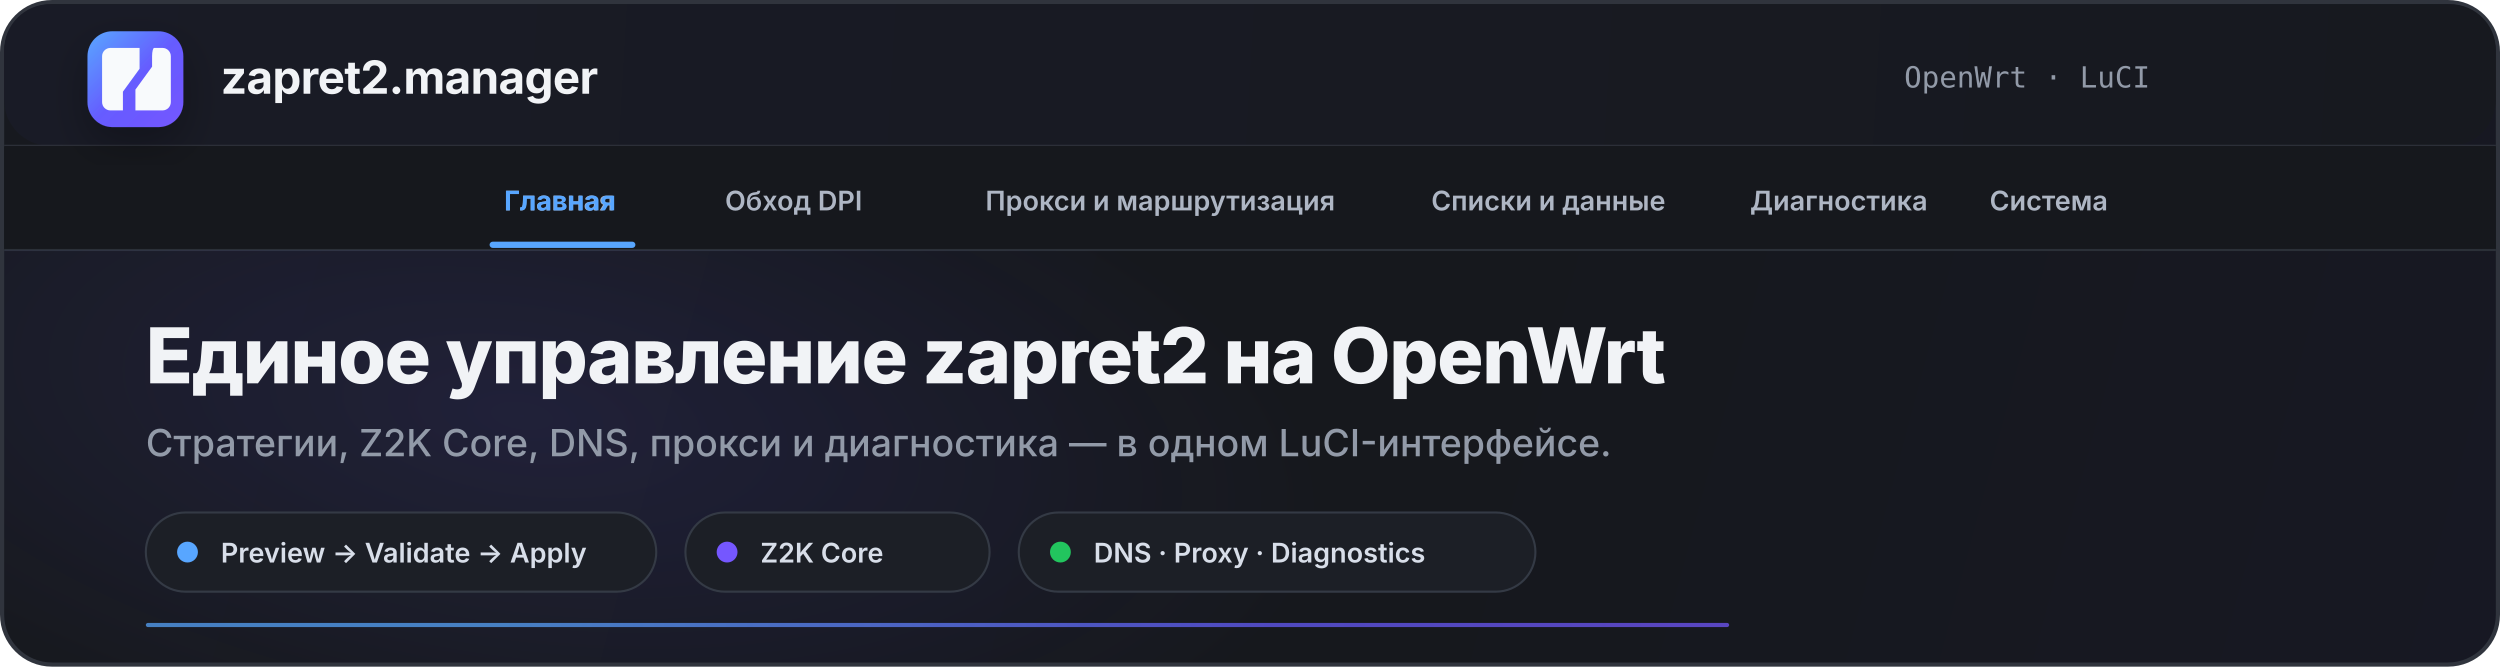
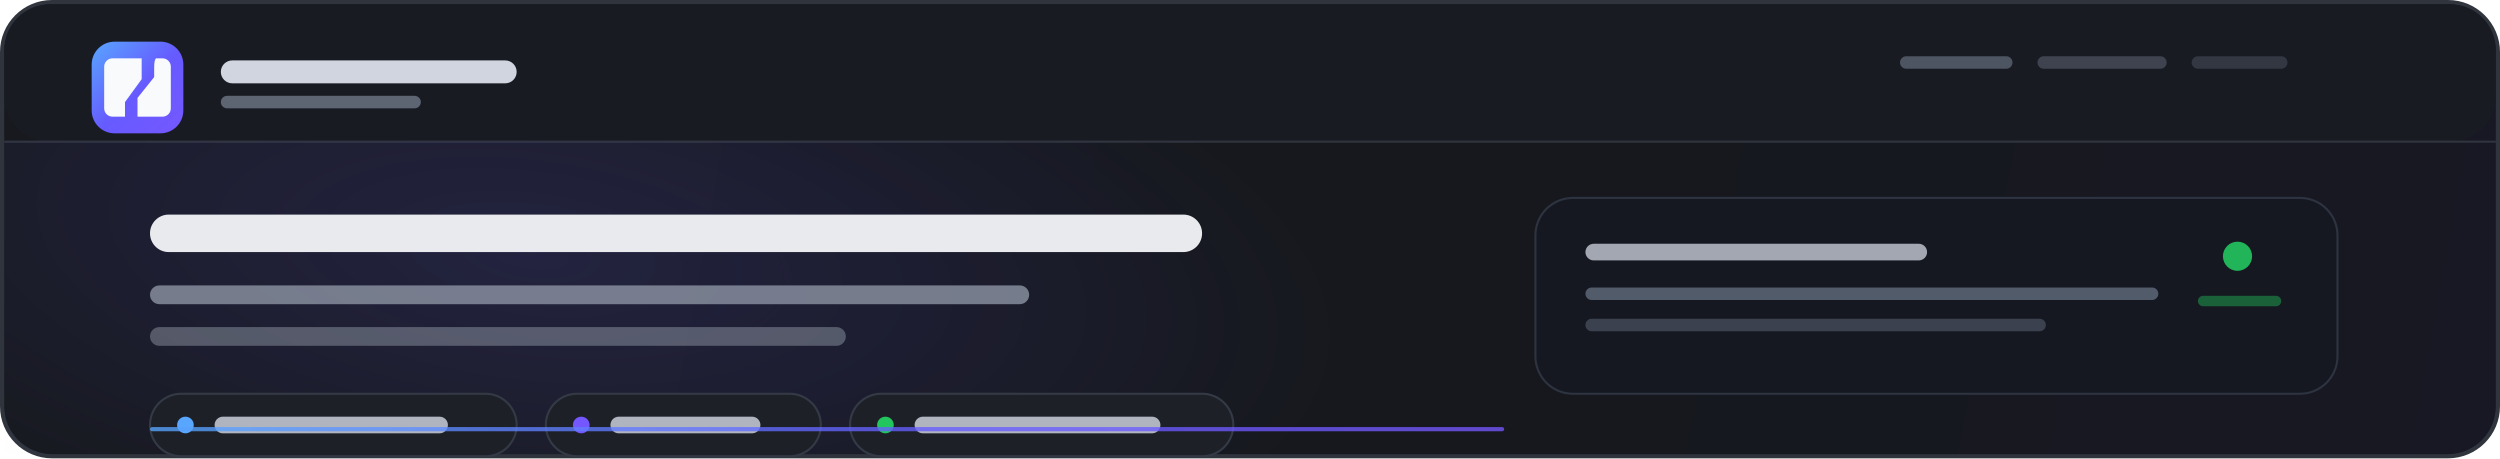
- <svg xmlns="http://www.w3.org/2000/svg" width="1200" height="320" viewBox="0 0 1200 320" role="img" aria-labelledby="title desc">
+ <svg xmlns="http://www.w3.org/2000/svg" width="1200" height="220" viewBox="0 0 1200 220" role="img" aria-labelledby="title desc">
  <defs>
-     <linearGradient id="shell" x1="0" y1="0" x2="1200" y2="320" gradientUnits="userSpaceOnUse">
-       <stop offset="0" stop-color="#17191F" />
+     <linearGradient id="shell" x1="0" y1="0" x2="1200" y2="220" gradientUnits="userSpaceOnUse">
+       <stop stop-color="#17191F" />
      <stop offset="0.58" stop-color="#16181D" />
      <stop offset="1" stop-color="#171823" />
    </linearGradient>
-     <linearGradient id="topbar" x1="0" y1="0" x2="1200" y2="70" gradientUnits="userSpaceOnUse">
-       <stop stop-color="#191B26" />
-       <stop offset="1" stop-color="#17191F" />
-     </linearGradient>
-     <linearGradient id="iconBg" x1="42" y1="16" x2="88" y2="62" gradientUnits="userSpaceOnUse">
+     <linearGradient id="icon" x1="0" y1="0" x2="1" y2="1">
      <stop stop-color="#58A6FF" />
-       <stop offset="0.5" stop-color="#665BFF" />
+       <stop offset="0.52" stop-color="#665BFF" />
      <stop offset="1" stop-color="#7557FF" />
    </linearGradient>
-     <linearGradient id="accentLine" x1="242" y1="0" x2="862" y2="0" gradientUnits="userSpaceOnUse">
+     <linearGradient id="accent" x1="0" y1="0" x2="1" y2="0">
      <stop stop-color="#58A6FF" />
-       <stop offset="0.6" stop-color="#665BFF" />
+       <stop offset="0.58" stop-color="#665BFF" />
      <stop offset="1" stop-color="#7557FF" />
    </linearGradient>
-     <radialGradient id="brandGlow" cx="0" cy="0" r="1" gradientTransform="translate(250 200) rotate(8) scale(390 170)" gradientUnits="userSpaceOnUse">
-       <stop stop-color="#665BFF" stop-opacity=".12" />
+     <radialGradient id="glow" cx="0" cy="0" r="1" gradientTransform="translate(255 122) rotate(7) scale(400 160)" gradientUnits="userSpaceOnUse">
+       <stop stop-color="#665BFF" stop-opacity=".15" />
      <stop offset="1" stop-color="#665BFF" stop-opacity="0" />
    </radialGradient>
-     <filter id="logoShadow" x="-40%" y="-40%" width="180%" height="180%">
-       <feDropShadow dx="0" dy="8" stdDeviation="10" flood-color="#000" flood-opacity=".28" />
-     </filter>
  </defs>
-   <rect x="1" y="1" width="1198" height="318" rx="24" fill="url(#shell)" stroke="#30343D" stroke-width="2" />
-   <rect x="2" y="2" width="1196" height="68" rx="22" fill="url(#topbar)" />
-   <path d="M2 70H1198" stroke="#30343D" />
-   <rect x="2" y="70" width="1196" height="50" fill="#16181D" />
-   <path d="M2 120H1198" stroke="#2B3038" />
-   <rect x="2" y="120" width="1196" height="198" rx="0" fill="url(#brandGlow)" />
-   <g filter="url(#logoShadow)">
-     <rect x="42" y="15" width="46" height="46" rx="12" fill="url(#iconBg)" />
-     <path d="M53 23H67V33L59 44V53H53C50.791 53 49 51.209 49 49V27C49 24.791 50.791 23 53 23Z" fill="#F8FAFC" />
-     <path d="M74 23H78C80.209 23 82 24.791 82 27V49C82 51.209 80.209 53 78 53H65V43L73 32V27C73 24.791 73.448 23 74 23Z" fill="#F8FAFC" />
+   <rect x="1" y="1" width="1198" height="218" rx="24" fill="url(#shell)" stroke="#30343D" stroke-width="2" />
+   <rect x="2" y="2" width="1196" height="66" rx="22" fill="#191B23" />
+   <path d="M2 68H1198" stroke="#30343D" />
+   <rect x="2" y="68" width="1196" height="150" fill="url(#glow)" />
+   <g transform="translate(44 20)">
+     <rect width="44" height="44" rx="11" fill="url(#icon)" />
+     <path d="M10 8H24V18L16 29V36H10C7.791 36 6 34.209 6 32V12C6 9.791 7.791 8 10 8Z" fill="#F8FAFC" />
+     <path d="M31 8H34C36.209 8 38 9.791 38 12V32C38 34.209 36.209 36 34 36H22V27L30 17V12C30 9.791 30.448 8 31 8Z" fill="#F8FAFC" />
  </g>
-   <text x="106" y="45" fill="#F1F3F6" font-family="Inter, ui-sans-serif, system-ui, -apple-system, Segoe UI, sans-serif" font-size="22" font-weight="720" letter-spacing="-.3">zapret2.manager</text>
-   <text x="1032" y="42" text-anchor="end" fill="#929AA8" font-family="SFMono-Regular, Consolas, ui-monospace, monospace" font-size="14">OpenWrt · LuCI</text>
-   <g font-family="Inter, ui-sans-serif, system-ui, -apple-system, Segoe UI, sans-serif" font-size="13" font-weight="620" fill="#AEB6C4">
-     <text x="242" y="101">Главная</text>
-     <text x="348" y="101">Обход DPI</text>
-     <text x="473" y="101">Прокси и маршрутизация</text>
-     <text x="687" y="101">Списки и данные</text>
-     <text x="840" y="101">Диагностика</text>
-     <text x="955" y="101">Система</text>
+   <g fill="#D9DEE8" opacity=".95">
+     <rect x="106" y="29" width="142" height="11" rx="5.5" />
+     <rect x="106" y="46" width="96" height="6" rx="3" fill="#7F8999" opacity=".7" />
  </g>
-   <text x="242" y="101" fill="#58A6FF" font-family="Inter, ui-sans-serif, system-ui, -apple-system, Segoe UI, sans-serif" font-size="13" font-weight="700">Главная</text>
-   <rect x="235" y="116" width="70" height="3" rx="1.5" fill="#58A6FF" />
-   <text x="70" y="184" fill="#F1F3F6" font-family="Inter, ui-sans-serif, system-ui, -apple-system, Segoe UI, sans-serif" font-size="37" font-weight="760" letter-spacing="-.6">Единое управление zapret2 на OpenWrt</text>
-   <text x="70" y="219" fill="#929AA8" font-family="Inter, ui-sans-serif, system-ui, -apple-system, Segoe UI, sans-serif" font-size="18" font-weight="500">Стратегии, Z2K Core, DNS, прокси и диагностика — в одном LuCI-интерфейсе.</text>
-   <g transform="translate(70 246)" font-family="Inter, ui-sans-serif, system-ui, -apple-system, Segoe UI, sans-serif" font-size="13" font-weight="620">
-     <rect width="245" height="38" rx="19" fill="#1C1F26" stroke="#343A45" />
-     <circle cx="20" cy="19" r="5" fill="#58A6FF" />
-     <text x="36" y="24" fill="#D8DEE9">Preview → Validate → Apply</text>
-     <rect x="259" width="146" height="38" rx="19" fill="#1C1F26" stroke="#343A45" />
-     <circle cx="279" cy="19" r="5" fill="#7557FF" />
-     <text x="295" y="24" fill="#D8DEE9">Z2K Core</text>
-     <rect x="419" width="248" height="38" rx="19" fill="#1C1F26" stroke="#343A45" />
-     <circle cx="439" cy="19" r="5" fill="#22C55E" />
-     <text x="455" y="24" fill="#D8DEE9">DNS · Proxy · Diagnostics</text>
+   <g transform="translate(912 27)">
+     <rect width="54" height="6" rx="3" fill="#5F6877" opacity=".75" />
+     <rect x="66" width="62" height="6" rx="3" fill="#5F6877" opacity=".52" />
+     <rect x="140" width="46" height="6" rx="3" fill="#5F6877" opacity=".36" />
  </g>
-   <rect x="70" y="299" width="760" height="2" rx="1" fill="url(#accentLine)" opacity=".72" />
+   <g transform="translate(72 103)">
+     <rect width="505" height="18" rx="9" fill="#F1F3F6" opacity=".96" />
+     <rect y="34" width="422" height="9" rx="4.5" fill="#929AA8" opacity=".76" />
+     <rect y="54" width="334" height="9" rx="4.5" fill="#929AA8" opacity=".48" />
+     <g transform="translate(0 86)">
+       <rect width="176" height="30" rx="15" fill="#1D2027" stroke="#343A45" />
+       <circle cx="17" cy="15" r="4" fill="#58A6FF" />
+       <rect x="31" y="11" width="112" height="8" rx="4" fill="#D8DEE9" opacity=".78" />
+       <rect x="190" width="132" height="30" rx="15" fill="#1D2027" stroke="#343A45" />
+       <circle cx="207" cy="15" r="4" fill="#7557FF" />
+       <rect x="221" y="11" width="72" height="8" rx="4" fill="#D8DEE9" opacity=".78" />
+       <rect x="336" width="184" height="30" rx="15" fill="#1D2027" stroke="#343A45" />
+       <circle cx="353" cy="15" r="4" fill="#22C55E" />
+       <rect x="367" y="11" width="118" height="8" rx="4" fill="#D8DEE9" opacity=".78" />
+     </g>
+   </g>
+   <g transform="translate(737 95)">
+     <rect width="385" height="94" rx="18" fill="#151820" stroke="#2D3340" />
+     <rect x="24" y="22" width="164" height="8" rx="4" fill="#D8DEE9" opacity=".72" />
+     <rect x="24" y="43" width="275" height="6" rx="3" fill="#697487" opacity=".72" />
+     <rect x="24" y="58" width="221" height="6" rx="3" fill="#697487" opacity=".45" />
+     <circle cx="337" cy="28" r="7" fill="#22C55E" opacity=".9" />
+     <rect x="318" y="47" width="40" height="5" rx="2.5" fill="#22C55E" opacity=".42" />
+   </g>
+   <rect x="72" y="205" width="650" height="2" rx="1" fill="url(#accent)" opacity=".78" />
</svg>
